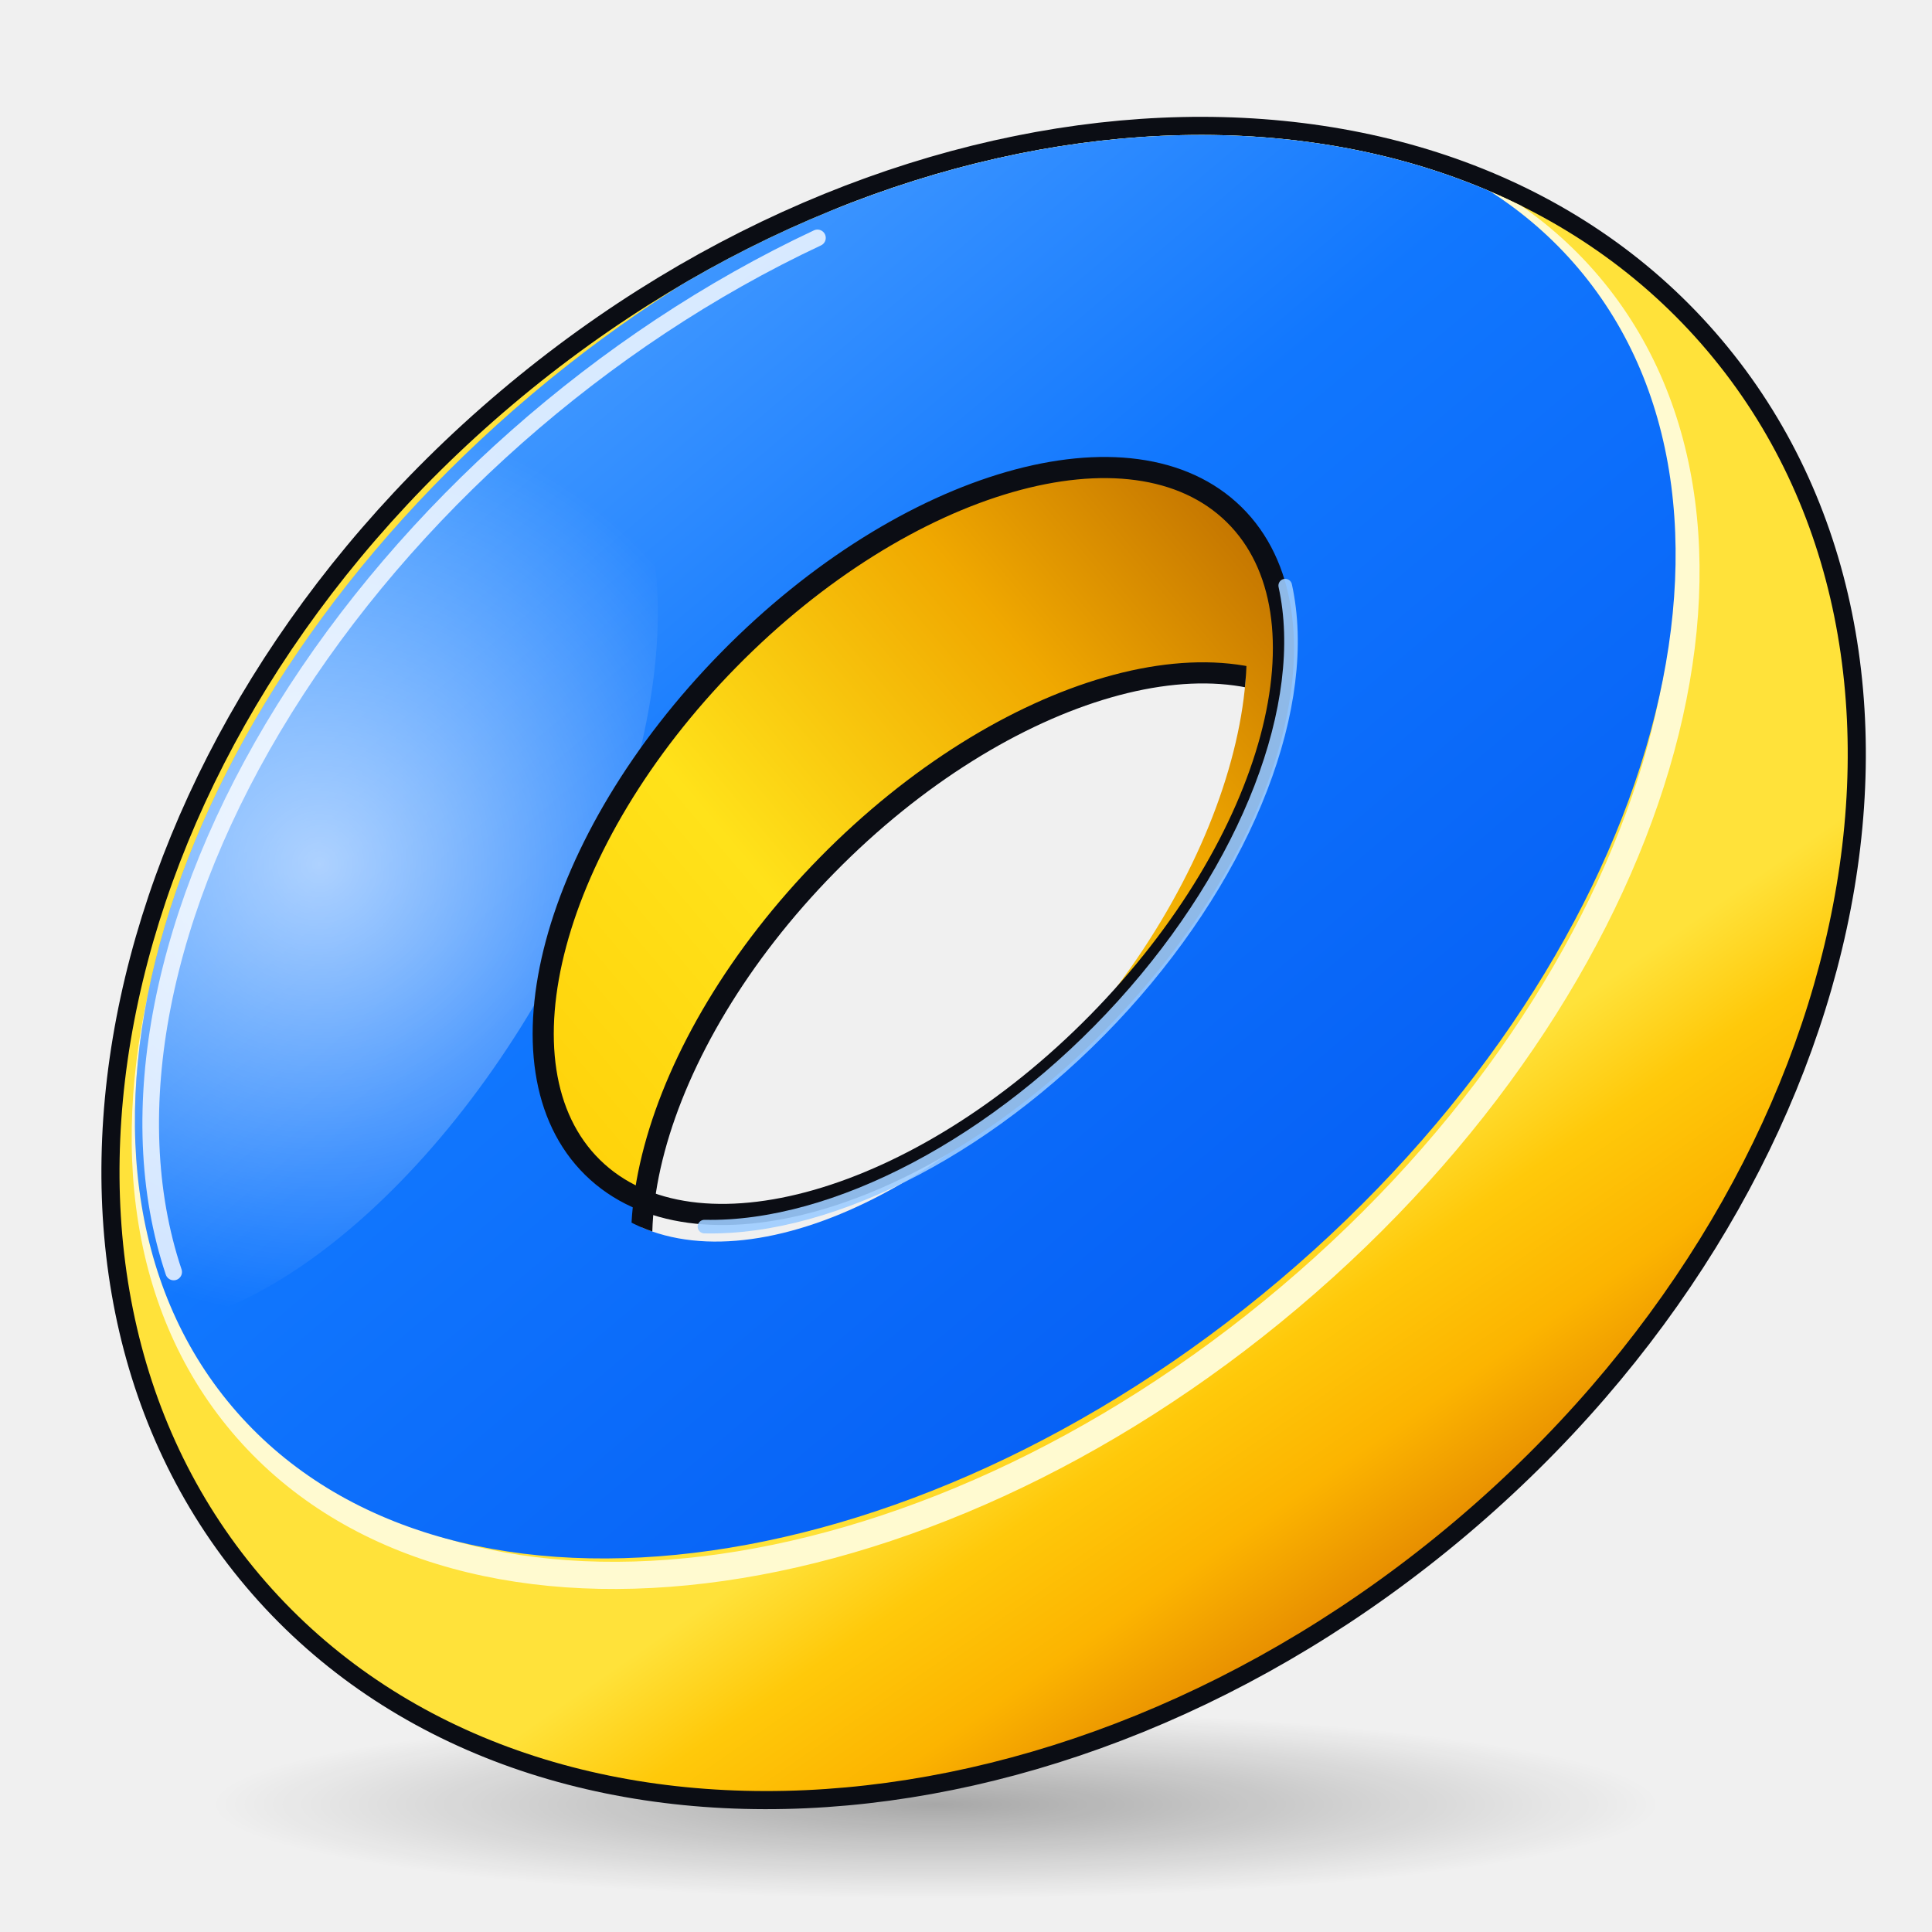
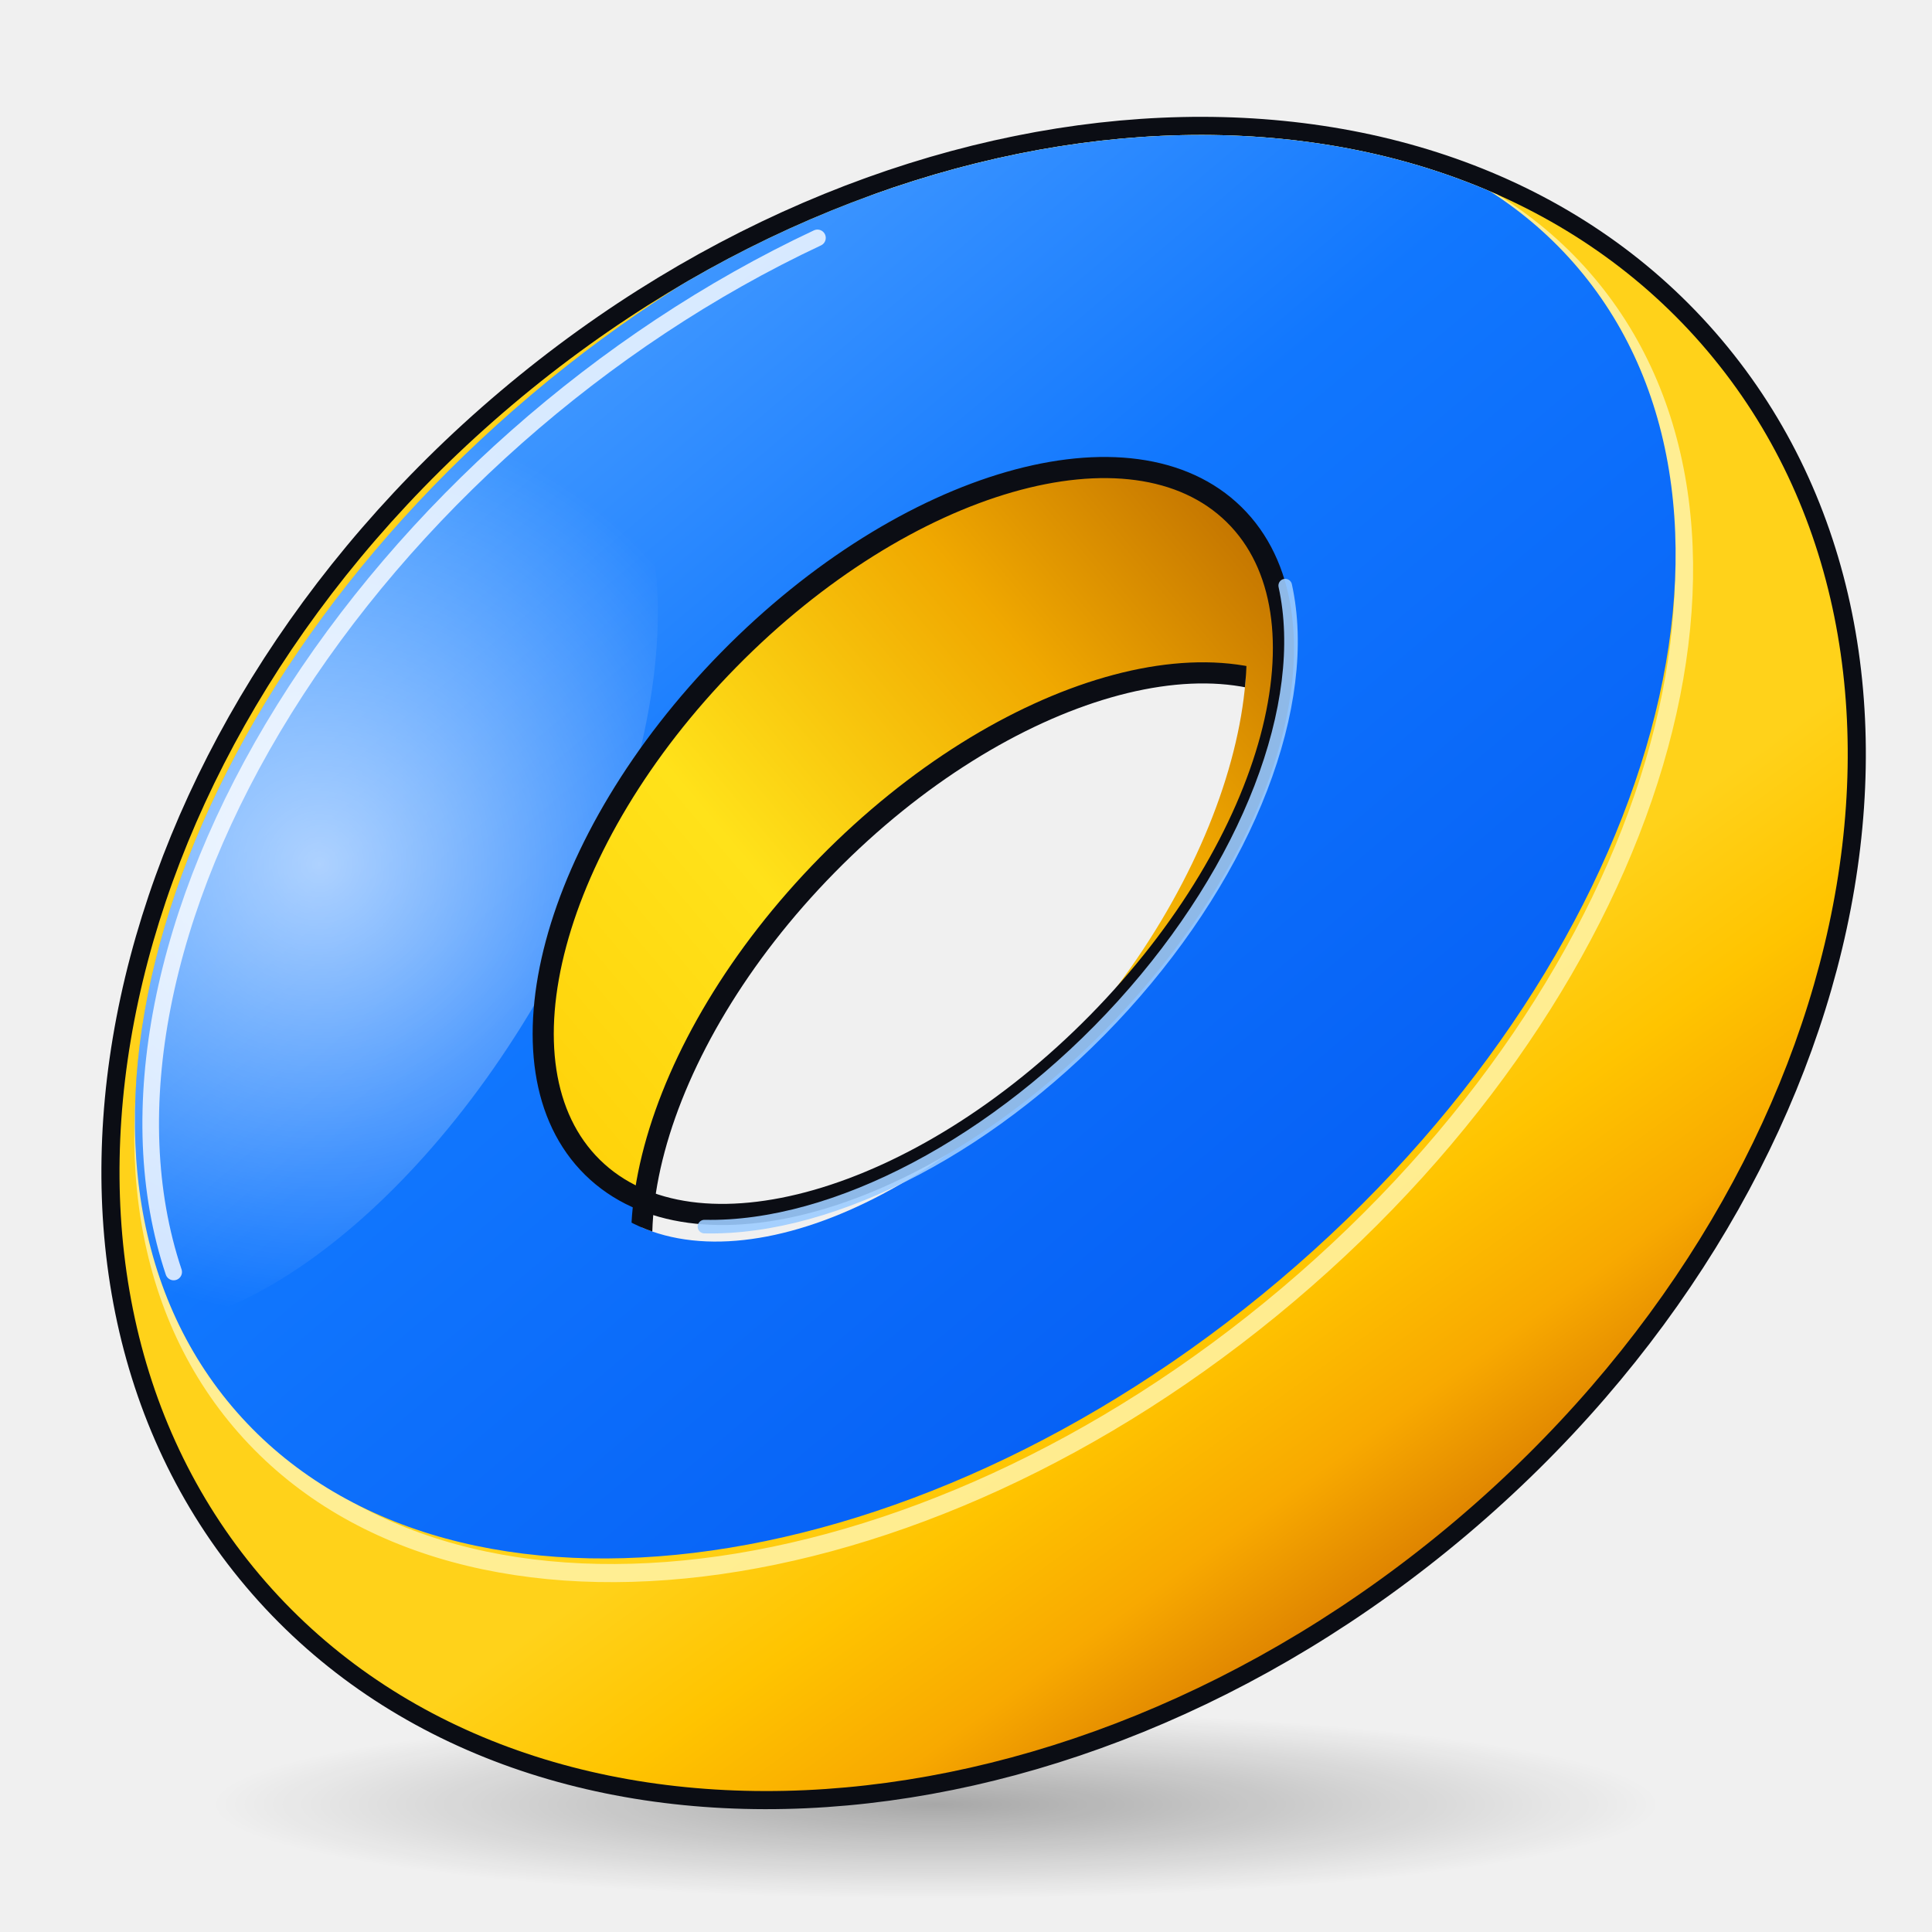
<svg xmlns="http://www.w3.org/2000/svg" viewBox="0 0 64 64">
  <style>.o{paint-order:stroke;stroke:#0b0d14;stroke-width:1.2;stroke-linejoin:round}.l{fill:none;stroke:#0b0d14;stroke-width:.7}</style>
  <defs>
    <radialGradient id="shadow" cx="31" cy="59.8" r="24" gradientUnits="userSpaceOnUse" gradientTransform="translate(0 52) scale(1 .13)">
      <stop offset="0" stop-opacity=".3" />
      <stop offset="1" stop-opacity="0" />
    </radialGradient>
    <clipPath id="body">
      <ellipse cx="29.7" cy="32.7" rx="31.4" ry="24.2" />
    </clipPath>
    <clipPath id="hole">
      <ellipse cx="30.53" cy="28.11" rx="15.16" ry="8.57" transform="rotate(-5.3 30.53 28.11)" />
    </clipPath>
    <clipPath id="face">
      <ellipse cx="30.4" cy="27.85" rx="29.2" ry="19.2" />
    </clipPath>
    <mask id="through" maskUnits="userSpaceOnUse" x="-12" y="-12" width="88" height="88">
      <path fill="#fff" d="M-12-12H76V76H-12Z" />
      <ellipse cx="28.63" cy="35.41" rx="15.16" ry="8.57" transform="rotate(-5.3 28.63 35.41)" fill="#000" clip-path="url(#hole)" />
    </mask>
-     <linearGradient id="rim" x1="30" y1="45" x2="28.8" y2="57.5" gradientUnits="userSpaceOnUse">
-       <stop offset="0" stop-color="#ffe23a" />
-       <stop offset=".3" stop-color="#ffc90a" />
-       <stop offset=".65" stop-color="#fcb400" />
-       <stop offset="1" stop-color="#e58a00" />
+     <linearGradient id="rim" x1="30" y1="42" x2="28.8" y2="57.5" gradientUnits="userSpaceOnUse">
+       <stop offset="0" stop-color="#ffd21a" />
+       <stop offset=".35" stop-color="#ffc400" />
+       <stop offset=".7" stop-color="#f8a900" />
+       <stop offset="1" stop-color="#dc8000" />
    </linearGradient>
    <linearGradient id="blue" x1="30" y1="8.6" x2="30" y2="47" gradientUnits="userSpaceOnUse">
      <stop offset="0" stop-color="#3f97ff" />
      <stop offset=".4" stop-color="#1177fe" />
      <stop offset="1" stop-color="#0661f6" />
    </linearGradient>
    <radialGradient id="glow" cx="15" cy="16" r="15" gradientUnits="userSpaceOnUse">
      <stop offset="0" stop-color="#fff" stop-opacity=".62" />
      <stop offset="1" stop-color="#fff" stop-opacity="0" />
    </radialGradient>
    <linearGradient id="wall" x1="15" y1="0" x2="46" y2="0" gradientUnits="userSpaceOnUse">
      <stop offset="0" stop-color="#ffd20a" />
      <stop offset=".35" stop-color="#ffe21a" />
      <stop offset=".72" stop-color="#f0a800" />
      <stop offset="1" stop-color="#c27300" />
    </linearGradient>
  </defs>
  <ellipse class="from48" cx="31" cy="59.8" rx="24" ry="3.2" fill="url(#shadow)" />
  <g transform="rotate(-40.2 30.05 28.36)">
    <g mask="url(#through)">
      <ellipse class="o" cx="29.7" cy="32.7" rx="31.4" ry="24.2" fill="url(#rim)" />
      <g clip-path="url(#body)">
-         <ellipse class="from48" cx="30.3" cy="28.5" rx="29.2" ry="19.2" fill="none" stroke="#fffad0" stroke-width=".9" />
+         <ellipse class="from48" cx="30.3" cy="28.4" rx="29.2" ry="19.2" fill="none" stroke="#fff3a8" stroke-opacity=".85" stroke-width=".6" />
        <ellipse cx="30.4" cy="27.85" rx="29.2" ry="19.2" fill="url(#blue)" />
        <g class="from48" clip-path="url(#face)">
          <ellipse cx="15" cy="16" rx="17" ry="8.5" fill="url(#glow)" transform="rotate(-20 15 16)" />
        </g>
        <path class="from48" fill="none" stroke="#fff" stroke-opacity=".8" stroke-width=".55" stroke-linecap="round" d="M2.6 23.2A28.4 18.4 0 0 1 41 10.8" />
      </g>
      <g clip-path="url(#hole)">
        <path fill="url(#wall)" d="M13 16H48V40H13Z" />
      </g>
    </g>
    <ellipse class="l" cx="30.53" cy="28.11" rx="15.16" ry="8.57" transform="rotate(-5.3 30.53 28.11)" />
    <ellipse class="l" cx="28.63" cy="35.41" rx="15.16" ry="8.57" transform="rotate(-5.3 28.63 35.41)" clip-path="url(#hole)" />
    <path class="from48" fill="none" stroke="#9dccff" stroke-opacity=".9" stroke-width=".45" stroke-linecap="round" d="M17 33.4A15.8 9.2 -5.3 0 0 45.4 29.6" />
  </g>
</svg>
